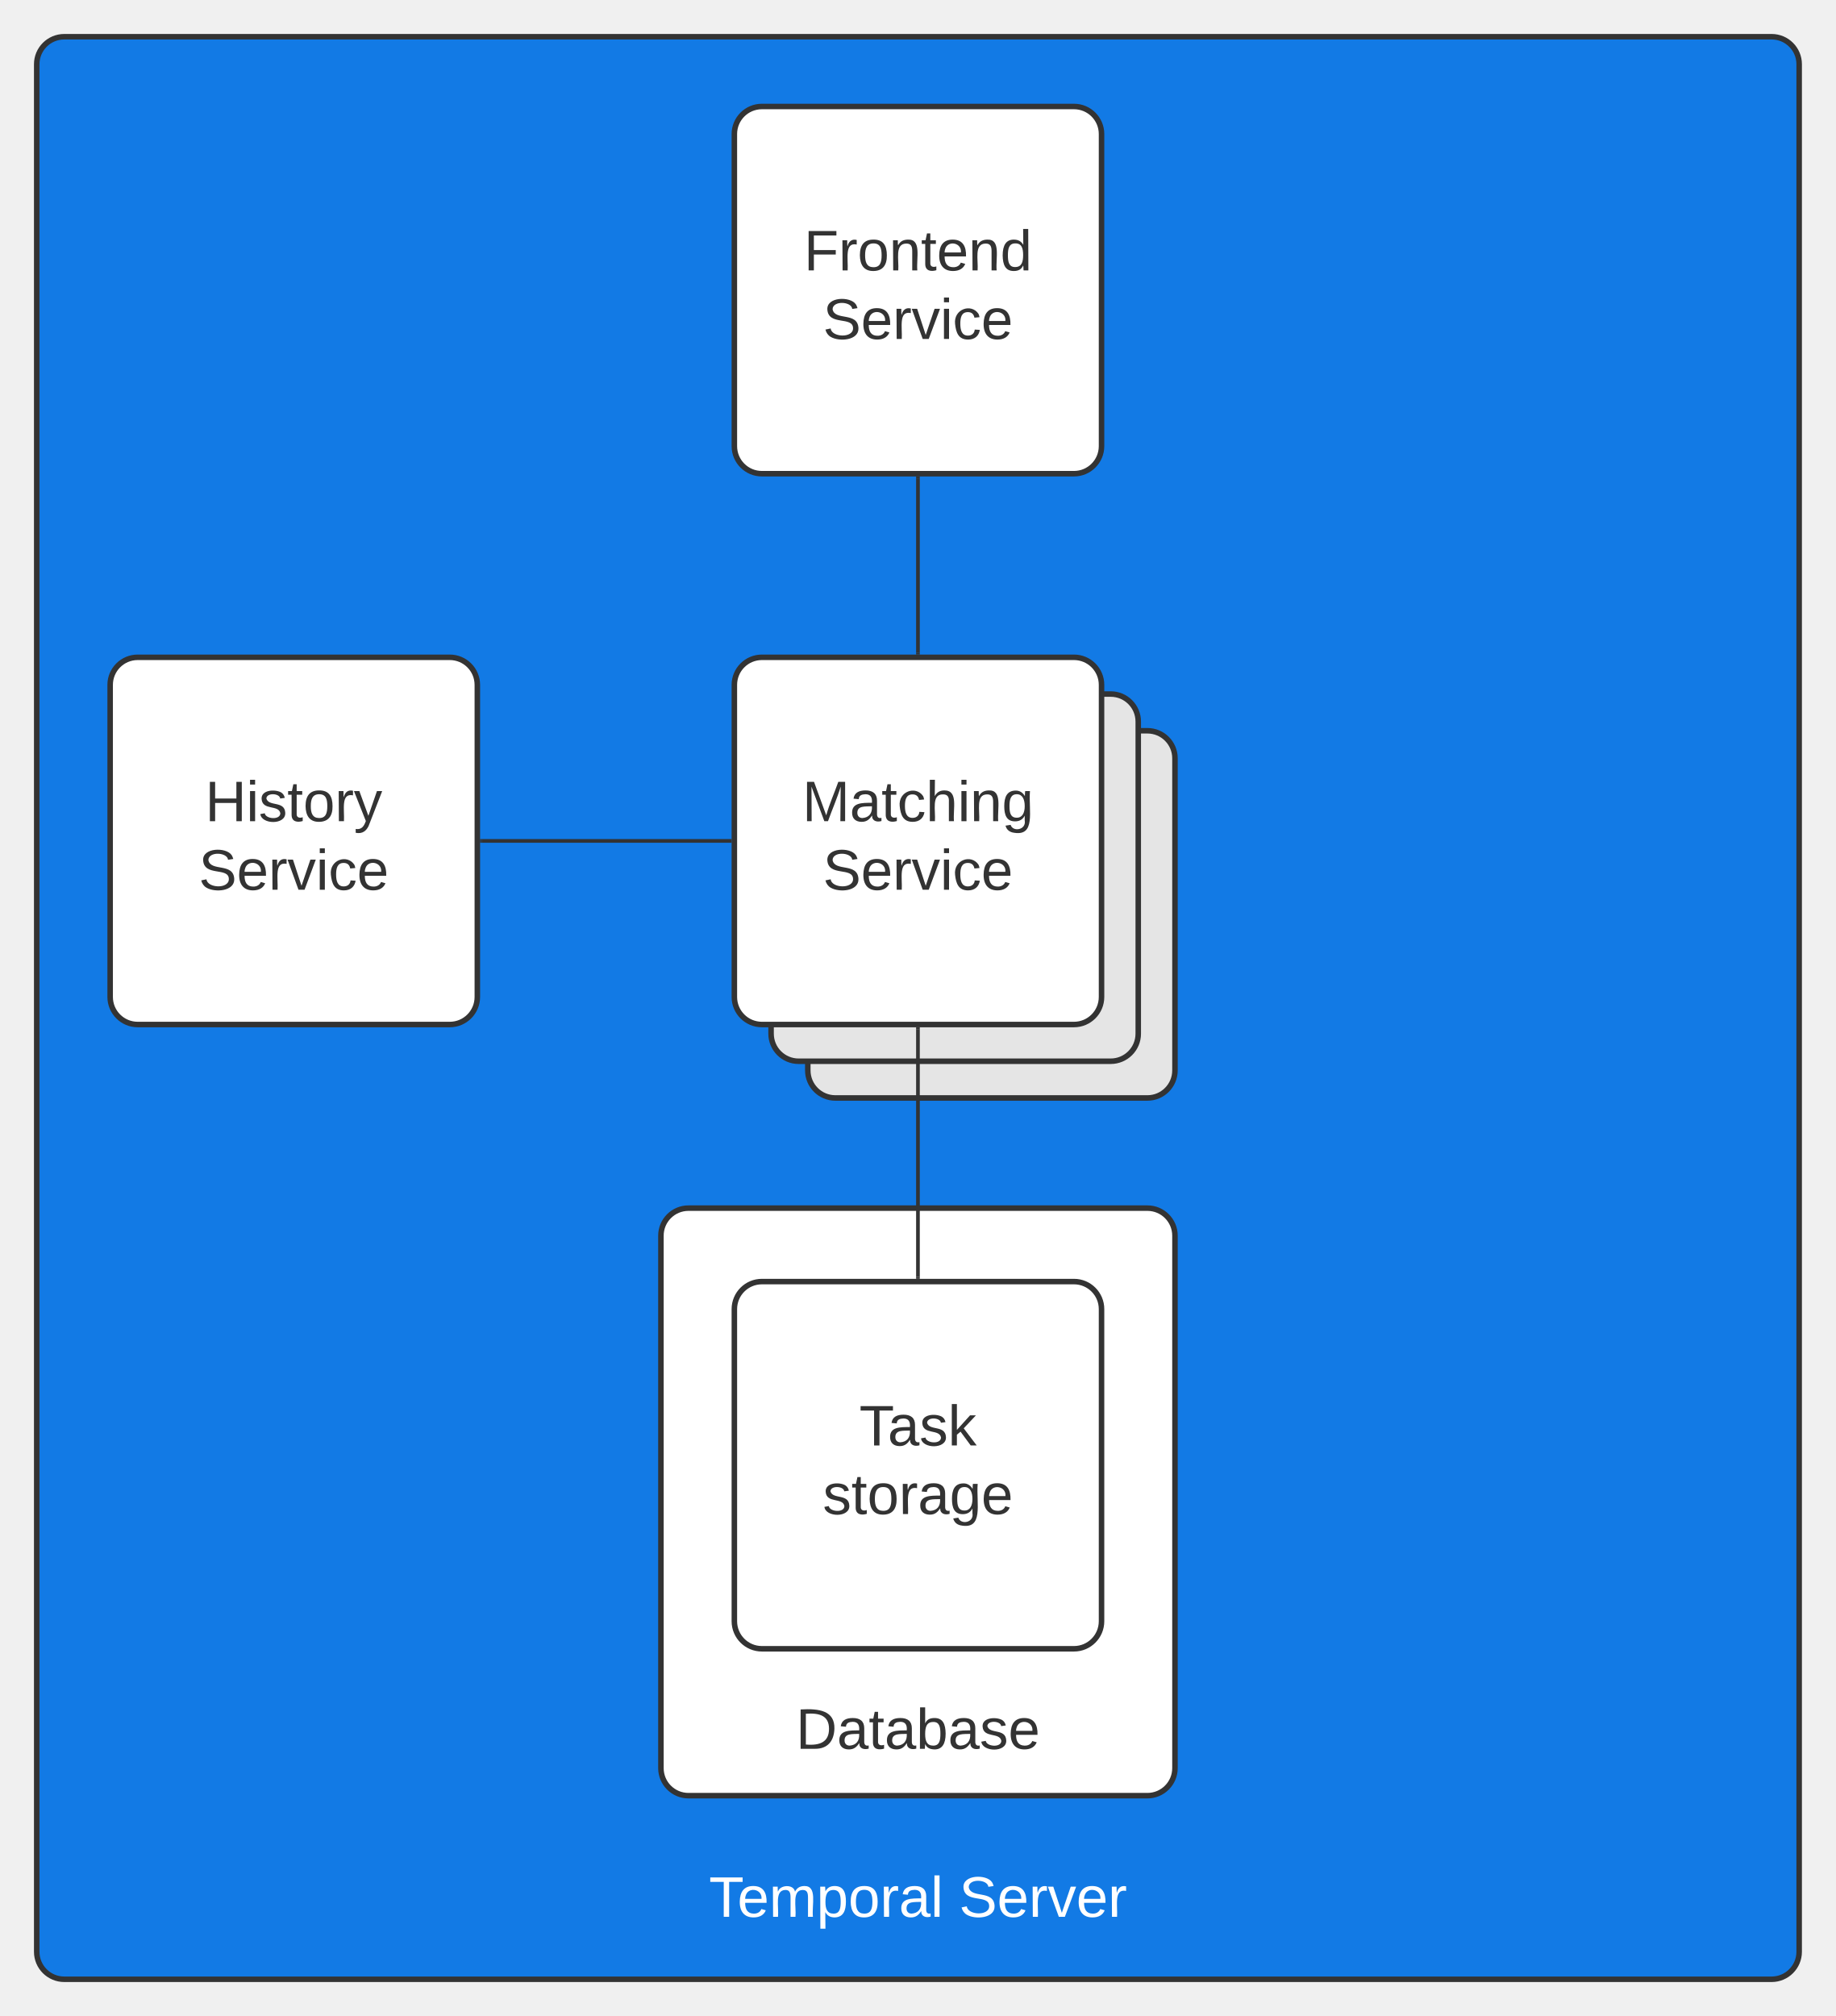
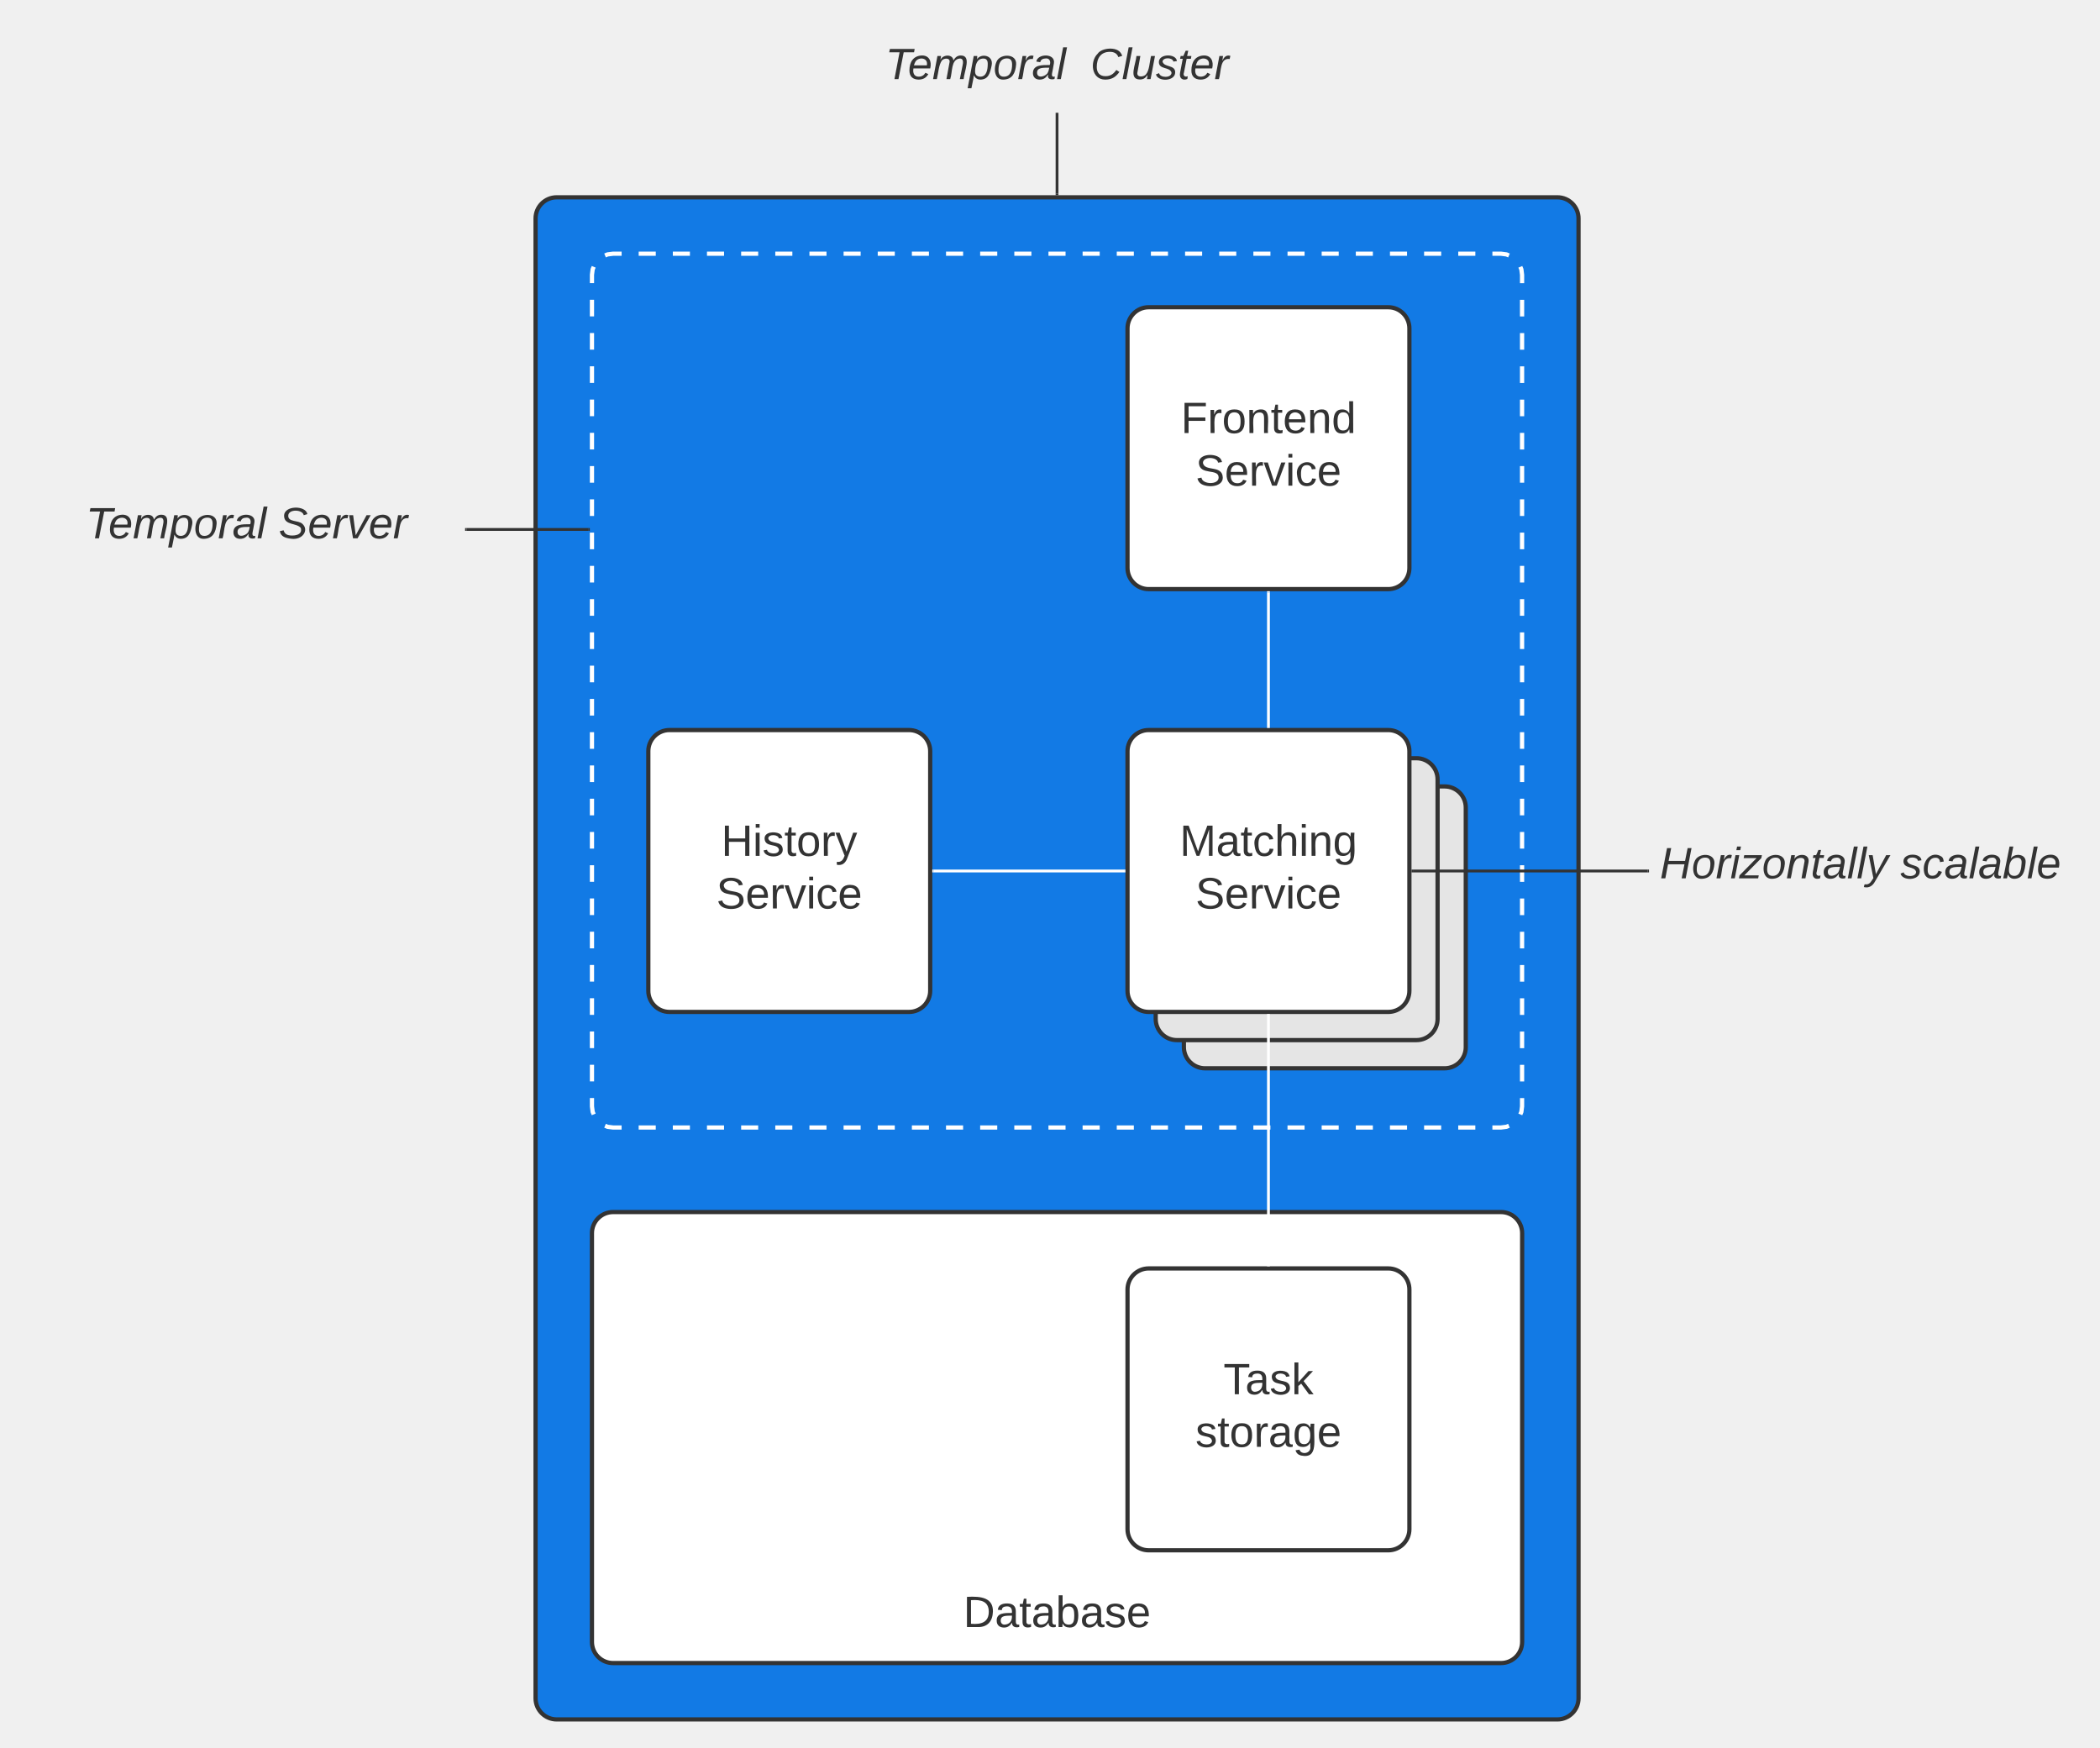
- <svg xmlns="http://www.w3.org/2000/svg" xmlns:ns1="lucid" xmlns:xlink="http://www.w3.org/1999/xlink" width="1000" height="1098">
-   <g transform="translate(-1800 -100)" ns1:page-tab-id="0_0">
-     <path d="M1820 135c0-8.28 6.72-15 15-15h930c8.28 0 15 6.72 15 15v1028c0 8.28-6.72 15-15 15h-930c-8.28 0-15-6.72-15-15z" stroke="#333" stroke-width="3" fill="#127ae5" />
-     <use xlink:href="#a" transform="matrix(1,0,0,1,1845,145) translate(341.1852 998.9685)" />
-     <use xlink:href="#b" transform="matrix(1,0,0,1,1845,145) translate(477.3827 998.9685)" />
+ <svg xmlns="http://www.w3.org/2000/svg" xmlns:ns1="lucid" xmlns:xlink="http://www.w3.org/1999/xlink" width="1490" height="1240">
+   <g transform="translate(-1400 60)" ns1:page-tab-id="0_0">
+     <path d="M1780 95c0-8.28 6.72-15 15-15h710c8.28 0 15 6.72 15 15v1050c0 8.28-6.72 15-15 15h-710c-8.28 0-15-6.72-15-15z" stroke="#333" stroke-width="3" fill="#127ae5" />
    <path d="M2200 173c0-8.28 6.72-15 15-15h170c8.28 0 15 6.72 15 15v170c0 8.28-6.72 15-15 15h-170c-8.28 0-15-6.72-15-15z" stroke="#333" stroke-width="3" fill="#fff" />
-     <use xlink:href="#c" transform="matrix(1,0,0,1,2205,163) translate(32.8642 84.26389)" />
-     <use xlink:href="#d" transform="matrix(1,0,0,1,2205,163) translate(43.23457 121.5972)" />
-     <path d="M2160 773c0-8.28 6.72-15 15-15h250c8.28 0 15 6.72 15 15v290c0 8.28-6.72 15-15 15h-250c-8.28 0-15-6.72-15-15z" stroke="#333" stroke-width="3" fill="#fff" />
-     <use xlink:href="#e" transform="matrix(1,0,0,1,2179,777) translate(54.5 275.4709)" />
+     <use xlink:href="#a" transform="matrix(1,0,0,1,2205,163) translate(32.8642 84.26389)" />
+     <use xlink:href="#b" transform="matrix(1,0,0,1,2205,163) translate(43.23457 121.5972)" />
+     <path d="M1820 815c0-8.28 6.72-15 15-15h630c8.28 0 15 6.72 15 15v290c0 8.28-6.72 15-15 15h-630c-8.28 0-15-6.72-15-15z" stroke="#333" stroke-width="3" fill="#fff" />
+     <use xlink:href="#c" transform="matrix(1,0,0,1,1839,819) translate(244.5 275.4709)" />
    <path d="M2240 513c0-8.28 6.72-15 15-15h170c8.28 0 15 6.72 15 15v170c0 8.28-6.72 15-15 15h-170c-8.28 0-15-6.72-15-15z" stroke="#333" stroke-width="3" fill="#e5e5e5" />
-     <use xlink:href="#f" transform="matrix(1,0,0,1,2245,503) translate(46.73457 84.26389)" />
-     <use xlink:href="#d" transform="matrix(1,0,0,1,2245,503) translate(43.23457 121.5972)" />
+     <use xlink:href="#d" transform="matrix(1,0,0,1,2245,503) translate(46.73457 84.26389)" />
+     <use xlink:href="#b" transform="matrix(1,0,0,1,2245,503) translate(43.23457 121.5972)" />
    <path d="M2220 493c0-8.28 6.72-15 15-15h170c8.28 0 15 6.72 15 15v170c0 8.28-6.72 15-15 15h-170c-8.28 0-15-6.72-15-15z" stroke="#333" stroke-width="3" fill="#e5e5e5" />
-     <use xlink:href="#f" transform="matrix(1,0,0,1,2225,483) translate(46.73457 84.26389)" />
-     <use xlink:href="#d" transform="matrix(1,0,0,1,2225,483) translate(43.23457 121.5972)" />
+     <use xlink:href="#d" transform="matrix(1,0,0,1,2225,483) translate(46.73457 84.26389)" />
+     <use xlink:href="#b" transform="matrix(1,0,0,1,2225,483) translate(43.23457 121.5972)" />
    <path d="M2200 473c0-8.28 6.72-15 15-15h170c8.28 0 15 6.72 15 15v170c0 8.28-6.72 15-15 15h-170c-8.28 0-15-6.72-15-15z" stroke="#333" stroke-width="3" fill="#fff" />
-     <use xlink:href="#g" transform="matrix(1,0,0,1,2205,463) translate(32 84.26389)" />
-     <use xlink:href="#h" transform="matrix(1,0,0,1,2205,463) translate(43.23457 121.5972)" />
-     <path d="M2200 813c0-8.28 6.72-15 15-15h170c8.28 0 15 6.72 15 15v170c0 8.28-6.72 15-15 15h-170c-8.28 0-15-6.72-15-15z" stroke="#333" stroke-width="3" fill="#fff" />
-     <use xlink:href="#i" transform="matrix(1,0,0,1,2205,803) translate(63.0679 84.26389)" />
-     <use xlink:href="#j" transform="matrix(1,0,0,1,2205,803) translate(43.19136 121.5972)" />
-     <path d="M2300 360.5v95" stroke="#333" stroke-width="2" fill="none" />
-     <path d="M2301 360.53h-2v-1.03h2zM2301 456.5h-2v-1.03h2z" fill="#333" />
-     <path d="M2300 660.5v135" stroke="#333" stroke-width="2" fill="none" />
-     <path d="M2301 660.53h-2v-1.03h2zM2301 796.5h-2v-1.03h2z" fill="#333" />
+     <use xlink:href="#e" transform="matrix(1,0,0,1,2205,463) translate(32 84.26389)" />
+     <use xlink:href="#f" transform="matrix(1,0,0,1,2205,463) translate(43.23457 121.5972)" />
+     <path d="M2200 855c0-8.28 6.72-15 15-15h170c8.28 0 15 6.72 15 15v170c0 8.28-6.72 15-15 15h-170c-8.28 0-15-6.72-15-15z" stroke="#333" stroke-width="3" fill="#fff" />
+     <use xlink:href="#g" transform="matrix(1,0,0,1,2205,845) translate(63.0679 84.26389)" />
+     <use xlink:href="#h" transform="matrix(1,0,0,1,2205,845) translate(43.19136 121.5972)" />
+     <path d="M1820 135c0-8.28 6.72-15 15-15h630c8.28 0 15 6.72 15 15v590c0 8.28-6.72 15-15 15h-630c-8.28 0-15-6.72-15-15z" fill-opacity="0" />
+     <path d="M1829.3 121.26l1.8-.75 3.9-.5h6.06m12.1 0h12.13m12.1 0h12.12m12.1 0h12.13m12.12 0h12.1m12.13 0h12.1m12.13 0h12.1m12.13 0h12.1m12.13 0h12.1m12.12 0h12.1m12.13 0h12.12m12.1 0h12.13m12.1 0h12.13m12.1 0h12.13m12.1 0h12.13m12.1 0h12.12m12.1 0h12.13m12.12 0h12.1m12.13 0h12.1m12.13 0h12.1m12.13 0h12.1m12.13 0h12.1m12.12 0h12.1m12.13 0h12.12m12.1 0h12.13m12.1 0h12.13m12.1 0h6.07l3.9.5 1.8.76m8.04 8.05l.75 1.8.5 3.9v5.9m0 11.8v11.8m0 11.8v11.8m0 11.8v11.8m0 11.8v11.8m0 11.8v11.8m0 11.8v11.8m0 11.8v11.8m0 11.8v11.8m0 11.8v11.8m0 11.8v11.8m0 11.8v11.8m0 11.8v11.8m0 11.8v11.8m0 11.8v11.8m0 11.8v11.8m0 11.8v11.8m0 11.8v11.8m0 11.8v11.8m0 11.8v11.8m0 11.8v11.8m0 11.8v11.8m0 11.8v11.8m0 11.8v11.8m0 11.8v11.8m0 11.8v5.9l-.5 3.9-.76 1.8m-8.05 8.04l-1.8.75-3.9.5h-6.06m-12.1 0h-12.13m-12.1 0h-12.12m-12.1 0h-12.13m-12.12 0h-12.1m-12.13 0h-12.1m-12.13 0h-12.1m-12.13 0h-12.1m-12.13 0h-12.1m-12.12 0h-12.1m-12.13 0h-12.12m-12.1 0h-12.13m-12.1 0h-12.13m-12.1 0h-12.13m-12.1 0h-12.13m-12.1 0h-12.12m-12.1 0h-12.13m-12.12 0h-12.1m-12.13 0h-12.1m-12.13 0h-12.1m-12.13 0h-12.1m-12.13 0h-12.1m-12.12 0h-12.1m-12.13 0h-12.12m-12.1 0h-12.13m-12.1 0h-12.13m-12.1 0H1835l-3.9-.5-1.8-.76m-8.04-8.05l-.75-1.8-.5-3.9v-5.9m0-11.8v-11.8m0-11.8v-11.8m0-11.8v-11.8m0-11.8v-11.8m0-11.8v-11.8m0-11.8v-11.8m0-11.8v-11.8m0-11.8v-11.8m0-11.8v-11.8m0-11.8v-11.8m0-11.8v-11.8m0-11.8v-11.8m0-11.8v-11.8m0-11.8v-11.8m0-11.8v-11.8m0-11.8v-11.8m0-11.8v-11.8m0-11.8v-11.8m0-11.8v-11.8m0-11.8v-11.8m0-11.8v-11.8m0-11.8v-11.8m0-11.8v-11.8m0-11.8v-11.8m0-11.8V135l.5-3.9.76-1.8" stroke="#fff" stroke-width="3" fill="none" />
+     <path d="M2300 360.5v95" stroke="#fff" stroke-width="2" fill="none" />
+     <path d="M2301 360.53h-2v-1.03h2zM2301 456.5h-2v-1.03h2z" fill="#fff" />
+     <path d="M2300 660.5v177" stroke="#fff" stroke-width="2" fill="none" />
+     <path d="M2301 660.53h-2v-1.03h2zM2301 838.5h-2v-1.03h2z" fill="#fff" />
    <path d="M1860 473c0-8.28 6.72-15 15-15h170c8.28 0 15 6.72 15 15v170c0 8.28-6.72 15-15 15h-170c-8.28 0-15-6.72-15-15z" stroke="#333" stroke-width="3" fill="#fff" />
+     <use xlink:href="#i" transform="matrix(1,0,0,1,1865,463) translate(46.73457 84.26389)" />
+     <use xlink:href="#j" transform="matrix(1,0,0,1,1865,463) translate(43.23457 121.5972)" />
+     <path d="M2197.5 558h-135" stroke="#fff" stroke-width="2" fill="none" />
+     <path d="M2198.5 559h-1.03v-2h1.03zM2062.53 559h-1.03v-2h1.03z" fill="#fff" />
+     <path d="M1420 279.33c0-3.3 2.7-6 6-6h298c3.3 0 6 2.7 6 6V352c0 3.3-2.7 6-6 6h-298c-3.3 0-6-2.7-6-6z" stroke="#000" stroke-opacity="0" stroke-width="3" fill="#fff" fill-opacity="0" />
+     <use xlink:href="#k" transform="matrix(1,0,0,1,1425,278.3333) translate(35.88272 43.63889)" />
+     <use xlink:href="#l" transform="matrix(1,0,0,1,1425,278.3333) translate(172.6852 43.63889)" />
+     <path d="M1731 315.67h86.5" stroke="#333" stroke-width="2" fill="none" />
+     <path d="M1731.03 316.67H1730v-2h1.03zM1818.5 316.67h-1.03v-2h1.03z" fill="#333" />
+     <path d="M1940-34c0-3.3 2.7-6 6-6h408c3.3 0 6 2.7 6 6v48c0 3.3-2.7 6-6 6h-408c-3.3 0-6-2.7-6-6z" stroke="#000" stroke-opacity="0" stroke-width="3" fill="#fff" fill-opacity="0" />
+     <use xlink:href="#m" transform="matrix(1,0,0,1,1945,-35) translate(83.14815 31.13889)" />
+     <use xlink:href="#n" transform="matrix(1,0,0,1,1945,-35) translate(228.5926 31.13889)" />
+     <path d="M2150 21v56.5" stroke="#333" stroke-width="2" fill="none" />
+     <path d="M2151 21.03h-2V20h2zM2151 78.5h-2v-1.03h2z" fill="#333" />
+     <path d="M2570 524c0-3.3 2.7-6 6-6h288c3.3 0 6 2.7 6 6v68c0 3.3-2.7 6-6 6h-288c-3.3 0-6-2.7-6-6z" stroke="#000" stroke-opacity="0" stroke-width="3" fill="#fff" fill-opacity="0" />
    <g>
-       <use xlink:href="#k" transform="matrix(1,0,0,1,1865,463) translate(46.73457 84.26389)" />
-       <use xlink:href="#l" transform="matrix(1,0,0,1,1865,463) translate(43.23457 121.5972)" />
+       <use xlink:href="#o" transform="matrix(1,0,0,1,2575,523) translate(2.709877 40.20139)" />
+       <use xlink:href="#p" transform="matrix(1,0,0,1,2575,523) translate(173.3889 40.20139)" />
    </g>
-     <path d="M2197.5 558h-135" stroke="#333" stroke-width="2" fill="none" />
-     <path d="M2198.5 559h-1.03v-2h1.03zM2062.53 559h-1.03v-2h1.03z" fill="#333" />
+     <path d="M2569 558h-166.5" stroke="#333" stroke-width="2" fill="none" />
+     <path d="M2570 559h-1.03v-2h1.03zM2402.53 559h-1.03v-2h1.03z" fill="#333" />
    <defs>
-       <path fill="#fff" d="M127-220V0H93v-220H8v-28h204v28h-85" id="m" />
-       <path fill="#fff" d="M100-194c63 0 86 42 84 106H49c0 40 14 67 53 68 26 1 43-12 49-29l28 8c-11 28-37 45-77 45C44 4 14-33 15-96c1-61 26-98 85-98zm52 81c6-60-76-77-97-28-3 7-6 17-6 28h103" id="n" />
-       <path fill="#fff" d="M210-169c-67 3-38 105-44 169h-31v-121c0-29-5-50-35-48C34-165 62-65 56 0H25l-1-190h30c1 10-1 24 2 32 10-44 99-50 107 0 11-21 27-35 58-36 85-2 47 119 55 194h-31v-121c0-29-5-49-35-48" id="o" />
-       <path fill="#fff" d="M115-194c55 1 70 41 70 98S169 2 115 4C84 4 66-9 55-30l1 105H24l-1-265h31l2 30c10-21 28-34 59-34zm-8 174c40 0 45-34 45-75s-6-73-45-74c-42 0-51 32-51 76 0 43 10 73 51 73" id="p" />
-       <path fill="#fff" d="M100-194c62-1 85 37 85 99 1 63-27 99-86 99S16-35 15-95c0-66 28-99 85-99zM99-20c44 1 53-31 53-75 0-43-8-75-51-75s-53 32-53 75 10 74 51 75" id="q" />
-       <path fill="#fff" d="M114-163C36-179 61-72 57 0H25l-1-190h30c1 12-1 29 2 39 6-27 23-49 58-41v29" id="r" />
-       <path fill="#fff" d="M141-36C126-15 110 5 73 4 37 3 15-17 15-53c-1-64 63-63 125-63 3-35-9-54-41-54-24 1-41 7-42 31l-33-3c5-37 33-52 76-52 45 0 72 20 72 64v82c-1 20 7 32 28 27v20c-31 9-61-2-59-35zM48-53c0 20 12 33 32 33 41-3 63-29 60-74-43 2-92-5-92 41" id="s" />
-       <path fill="#fff" d="M24 0v-261h32V0H24" id="t" />
+       <path fill="#333" d="M63-220v92h138v28H63V0H30v-248h175v28H63" id="q" />
+       <path fill="#333" d="M114-163C36-179 61-72 57 0H25l-1-190h30c1 12-1 29 2 39 6-27 23-49 58-41v29" id="r" />
+       <path fill="#333" d="M100-194c62-1 85 37 85 99 1 63-27 99-86 99S16-35 15-95c0-66 28-99 85-99zM99-20c44 1 53-31 53-75 0-43-8-75-51-75s-53 32-53 75 10 74 51 75" id="s" />
+       <path fill="#333" d="M117-194c89-4 53 116 60 194h-32v-121c0-31-8-49-39-48C34-167 62-67 57 0H25l-1-190h30c1 10-1 24 2 32 11-22 29-35 61-36" id="t" />
+       <path fill="#333" d="M59-47c-2 24 18 29 38 22v24C64 9 27 4 27-40v-127H5v-23h24l9-43h21v43h35v23H59v120" id="u" />
+       <path fill="#333" d="M100-194c63 0 86 42 84 106H49c0 40 14 67 53 68 26 1 43-12 49-29l28 8c-11 28-37 45-77 45C44 4 14-33 15-96c1-61 26-98 85-98zm52 81c6-60-76-77-97-28-3 7-6 17-6 28h103" id="v" />
+       <path fill="#333" d="M85-194c31 0 48 13 60 33l-1-100h32l1 261h-30c-2-10 0-23-3-31C134-8 116 4 85 4 32 4 16-35 15-94c0-66 23-100 70-100zm9 24c-40 0-46 34-46 75 0 40 6 74 45 74 42 0 51-32 51-76 0-42-9-74-50-73" id="w" />
      <g id="a">
-         <use transform="matrix(0.08641975,0,0,0.08641975,0,0)" xlink:href="#m" />
-         <use transform="matrix(0.08641975,0,0,0.08641975,15.46914,0)" xlink:href="#n" />
-         <use transform="matrix(0.08641975,0,0,0.08641975,32.75309,0)" xlink:href="#o" />
-         <use transform="matrix(0.08641975,0,0,0.08641975,58.59259,0)" xlink:href="#p" />
-         <use transform="matrix(0.08641975,0,0,0.08641975,75.87654,0)" xlink:href="#q" />
-         <use transform="matrix(0.08641975,0,0,0.08641975,93.16049,0)" xlink:href="#r" />
-         <use transform="matrix(0.08641975,0,0,0.08641975,103.4444,0)" xlink:href="#s" />
-         <use transform="matrix(0.08641975,0,0,0.08641975,120.7284,0)" xlink:href="#t" />
-       </g>
-       <path fill="#fff" d="M185-189c-5-48-123-54-124 2 14 75 158 14 163 119 3 78-121 87-175 55-17-10-28-26-33-46l33-7c5 56 141 63 141-1 0-78-155-14-162-118-5-82 145-84 179-34 5 7 8 16 11 25" id="u" />
-       <path fill="#fff" d="M108 0H70L1-190h34L89-25l56-165h34" id="v" />
+         <use transform="matrix(0.08641975,0,0,0.08641975,0,0)" xlink:href="#q" />
+         <use transform="matrix(0.08641975,0,0,0.08641975,18.92593,0)" xlink:href="#r" />
+         <use transform="matrix(0.08641975,0,0,0.08641975,29.20988,0)" xlink:href="#s" />
+         <use transform="matrix(0.08641975,0,0,0.08641975,46.49383,0)" xlink:href="#t" />
+         <use transform="matrix(0.08641975,0,0,0.08641975,63.77778,0)" xlink:href="#u" />
+         <use transform="matrix(0.08641975,0,0,0.08641975,72.41975,0)" xlink:href="#v" />
+         <use transform="matrix(0.08641975,0,0,0.08641975,89.7037,0)" xlink:href="#t" />
+         <use transform="matrix(0.08641975,0,0,0.08641975,106.9877,0)" xlink:href="#w" />
+       </g>
+       <path fill="#333" d="M185-189c-5-48-123-54-124 2 14 75 158 14 163 119 3 78-121 87-175 55-17-10-28-26-33-46l33-7c5 56 141 63 141-1 0-78-155-14-162-118-5-82 145-84 179-34 5 7 8 16 11 25" id="x" />
+       <path fill="#333" d="M108 0H70L1-190h34L89-25l56-165h34" id="y" />
+       <path fill="#333" d="M24-231v-30h32v30H24zM24 0v-190h32V0H24" id="z" />
+       <path fill="#333" d="M96-169c-40 0-48 33-48 73s9 75 48 75c24 0 41-14 43-38l32 2c-6 37-31 61-74 61-59 0-76-41-82-99-10-93 101-131 147-64 4 7 5 14 7 22l-32 3c-4-21-16-35-41-35" id="A" />
      <g id="b">
-         <use transform="matrix(0.08641975,0,0,0.08641975,0,0)" xlink:href="#u" />
-         <use transform="matrix(0.08641975,0,0,0.08641975,20.74074,0)" xlink:href="#n" />
+         <use transform="matrix(0.08641975,0,0,0.08641975,0,0)" xlink:href="#x" />
+         <use transform="matrix(0.08641975,0,0,0.08641975,20.74074,0)" xlink:href="#v" />
        <use transform="matrix(0.08641975,0,0,0.08641975,38.02469,0)" xlink:href="#r" />
-         <use transform="matrix(0.08641975,0,0,0.08641975,48.30864,0)" xlink:href="#v" />
-         <use transform="matrix(0.08641975,0,0,0.08641975,63.8642,0)" xlink:href="#n" />
-         <use transform="matrix(0.08641975,0,0,0.08641975,81.14815,0)" xlink:href="#r" />
-       </g>
-       <path fill="#333" d="M63-220v92h138v28H63V0H30v-248h175v28H63" id="w" />
-       <path fill="#333" d="M114-163C36-179 61-72 57 0H25l-1-190h30c1 12-1 29 2 39 6-27 23-49 58-41v29" id="x" />
-       <path fill="#333" d="M100-194c62-1 85 37 85 99 1 63-27 99-86 99S16-35 15-95c0-66 28-99 85-99zM99-20c44 1 53-31 53-75 0-43-8-75-51-75s-53 32-53 75 10 74 51 75" id="y" />
-       <path fill="#333" d="M117-194c89-4 53 116 60 194h-32v-121c0-31-8-49-39-48C34-167 62-67 57 0H25l-1-190h30c1 10-1 24 2 32 11-22 29-35 61-36" id="z" />
-       <path fill="#333" d="M59-47c-2 24 18 29 38 22v24C64 9 27 4 27-40v-127H5v-23h24l9-43h21v43h35v23H59v120" id="A" />
-       <path fill="#333" d="M100-194c63 0 86 42 84 106H49c0 40 14 67 53 68 26 1 43-12 49-29l28 8c-11 28-37 45-77 45C44 4 14-33 15-96c1-61 26-98 85-98zm52 81c6-60-76-77-97-28-3 7-6 17-6 28h103" id="B" />
-       <path fill="#333" d="M85-194c31 0 48 13 60 33l-1-100h32l1 261h-30c-2-10 0-23-3-31C134-8 116 4 85 4 32 4 16-35 15-94c0-66 23-100 70-100zm9 24c-40 0-46 34-46 75 0 40 6 74 45 74 42 0 51-32 51-76 0-42-9-74-50-73" id="C" />
+         <use transform="matrix(0.08641975,0,0,0.08641975,48.30864,0)" xlink:href="#y" />
+         <use transform="matrix(0.08641975,0,0,0.08641975,63.8642,0)" xlink:href="#z" />
+         <use transform="matrix(0.08641975,0,0,0.08641975,70.69136,0)" xlink:href="#A" />
+         <use transform="matrix(0.08641975,0,0,0.08641975,86.24691,0)" xlink:href="#v" />
+       </g>
+       <path fill="#333" d="M30-248c118-7 216 8 213 122C240-48 200 0 122 0H30v-248zM63-27c89 8 146-16 146-99s-60-101-146-95v194" id="B" />
+       <path fill="#333" d="M141-36C126-15 110 5 73 4 37 3 15-17 15-53c-1-64 63-63 125-63 3-35-9-54-41-54-24 1-41 7-42 31l-33-3c5-37 33-52 76-52 45 0 72 20 72 64v82c-1 20 7 32 28 27v20c-31 9-61-2-59-35zM48-53c0 20 12 33 32 33 41-3 63-29 60-74-43 2-92-5-92 41" id="C" />
+       <path fill="#333" d="M115-194c53 0 69 39 70 98 0 66-23 100-70 100C84 3 66-7 56-30L54 0H23l1-261h32v101c10-23 28-34 59-34zm-8 174c40 0 45-34 45-75 0-40-5-75-45-74-42 0-51 32-51 76 0 43 10 73 51 73" id="D" />
+       <path fill="#333" d="M135-143c-3-34-86-38-87 0 15 53 115 12 119 90S17 21 10-45l28-5c4 36 97 45 98 0-10-56-113-15-118-90-4-57 82-63 122-42 12 7 21 19 24 35" id="E" />
      <g id="c">
-         <use transform="matrix(0.08641975,0,0,0.08641975,0,0)" xlink:href="#w" />
-         <use transform="matrix(0.08641975,0,0,0.08641975,18.92593,0)" xlink:href="#x" />
-         <use transform="matrix(0.08641975,0,0,0.08641975,29.20988,0)" xlink:href="#y" />
-         <use transform="matrix(0.08641975,0,0,0.08641975,46.49383,0)" xlink:href="#z" />
-         <use transform="matrix(0.08641975,0,0,0.08641975,63.77778,0)" xlink:href="#A" />
-         <use transform="matrix(0.08641975,0,0,0.08641975,72.41975,0)" xlink:href="#B" />
-         <use transform="matrix(0.08641975,0,0,0.08641975,89.7037,0)" xlink:href="#z" />
-         <use transform="matrix(0.08641975,0,0,0.08641975,106.9877,0)" xlink:href="#C" />
-       </g>
-       <path fill="#333" d="M185-189c-5-48-123-54-124 2 14 75 158 14 163 119 3 78-121 87-175 55-17-10-28-26-33-46l33-7c5 56 141 63 141-1 0-78-155-14-162-118-5-82 145-84 179-34 5 7 8 16 11 25" id="D" />
-       <path fill="#333" d="M108 0H70L1-190h34L89-25l56-165h34" id="E" />
-       <path fill="#333" d="M24-231v-30h32v30H24zM24 0v-190h32V0H24" id="F" />
-       <path fill="#333" d="M96-169c-40 0-48 33-48 73s9 75 48 75c24 0 41-14 43-38l32 2c-6 37-31 61-74 61-59 0-76-41-82-99-10-93 101-131 147-64 4 7 5 14 7 22l-32 3c-4-21-16-35-41-35" id="G" />
+         <use transform="matrix(0.08641975,0,0,0.08641975,0,0)" xlink:href="#B" />
+         <use transform="matrix(0.08641975,0,0,0.08641975,22.38272,0)" xlink:href="#C" />
+         <use transform="matrix(0.08641975,0,0,0.08641975,39.66667,0)" xlink:href="#u" />
+         <use transform="matrix(0.08641975,0,0,0.08641975,48.30864,0)" xlink:href="#C" />
+         <use transform="matrix(0.08641975,0,0,0.08641975,65.59259,0)" xlink:href="#D" />
+         <use transform="matrix(0.08641975,0,0,0.08641975,82.87654,0)" xlink:href="#C" />
+         <use transform="matrix(0.08641975,0,0,0.08641975,100.1605,0)" xlink:href="#E" />
+         <use transform="matrix(0.08641975,0,0,0.08641975,115.716,0)" xlink:href="#v" />
+       </g>
+       <path fill="#333" d="M197 0v-115H63V0H30v-248h33v105h134v-105h34V0h-34" id="F" />
+       <path fill="#333" d="M179-190L93 31C79 59 56 82 12 73V49c39 6 53-20 64-50L1-190h34L92-34l54-156h33" id="G" />
      <g id="d">
-         <use transform="matrix(0.08641975,0,0,0.08641975,0,0)" xlink:href="#D" />
-         <use transform="matrix(0.08641975,0,0,0.08641975,20.74074,0)" xlink:href="#B" />
-         <use transform="matrix(0.08641975,0,0,0.08641975,38.02469,0)" xlink:href="#x" />
-         <use transform="matrix(0.08641975,0,0,0.08641975,48.30864,0)" xlink:href="#E" />
-         <use transform="matrix(0.08641975,0,0,0.08641975,63.8642,0)" xlink:href="#F" />
-         <use transform="matrix(0.08641975,0,0,0.08641975,70.69136,0)" xlink:href="#G" />
-         <use transform="matrix(0.08641975,0,0,0.08641975,86.24691,0)" xlink:href="#B" />
-       </g>
-       <path fill="#333" d="M30-248c118-7 216 8 213 122C240-48 200 0 122 0H30v-248zM63-27c89 8 146-16 146-99s-60-101-146-95v194" id="H" />
-       <path fill="#333" d="M141-36C126-15 110 5 73 4 37 3 15-17 15-53c-1-64 63-63 125-63 3-35-9-54-41-54-24 1-41 7-42 31l-33-3c5-37 33-52 76-52 45 0 72 20 72 64v82c-1 20 7 32 28 27v20c-31 9-61-2-59-35zM48-53c0 20 12 33 32 33 41-3 63-29 60-74-43 2-92-5-92 41" id="I" />
-       <path fill="#333" d="M115-194c53 0 69 39 70 98 0 66-23 100-70 100C84 3 66-7 56-30L54 0H23l1-261h32v101c10-23 28-34 59-34zm-8 174c40 0 45-34 45-75 0-40-5-75-45-74-42 0-51 32-51 76 0 43 10 73 51 73" id="J" />
-       <path fill="#333" d="M135-143c-3-34-86-38-87 0 15 53 115 12 119 90S17 21 10-45l28-5c4 36 97 45 98 0-10-56-113-15-118-90-4-57 82-63 122-42 12 7 21 19 24 35" id="K" />
+         <use transform="matrix(0.08641975,0,0,0.08641975,0,0)" xlink:href="#F" />
+         <use transform="matrix(0.08641975,0,0,0.08641975,22.38272,0)" xlink:href="#z" />
+         <use transform="matrix(0.08641975,0,0,0.08641975,29.20988,0)" xlink:href="#E" />
+         <use transform="matrix(0.08641975,0,0,0.08641975,44.76543,0)" xlink:href="#u" />
+         <use transform="matrix(0.08641975,0,0,0.08641975,53.40741,0)" xlink:href="#s" />
+         <use transform="matrix(0.08641975,0,0,0.08641975,70.69136,0)" xlink:href="#r" />
+         <use transform="matrix(0.08641975,0,0,0.08641975,80.97531,0)" xlink:href="#G" />
+       </g>
+       <path fill="#333" d="M240 0l2-218c-23 76-54 145-80 218h-23L58-218 59 0H30v-248h44l77 211c21-75 51-140 76-211h43V0h-30" id="H" />
+       <path fill="#333" d="M106-169C34-169 62-67 57 0H25v-261h32l-1 103c12-21 28-36 61-36 89 0 53 116 60 194h-32v-121c2-32-8-49-39-48" id="I" />
+       <path fill="#333" d="M177-190C167-65 218 103 67 71c-23-6-38-20-44-43l32-5c15 47 100 32 89-28v-30C133-14 115 1 83 1 29 1 15-40 15-95c0-56 16-97 71-98 29-1 48 16 59 35 1-10 0-23 2-32h30zM94-22c36 0 50-32 50-73 0-42-14-75-50-75-39 0-46 34-46 75s6 73 46 73" id="J" />
      <g id="e">
        <use transform="matrix(0.08641975,0,0,0.08641975,0,0)" xlink:href="#H" />
-         <use transform="matrix(0.08641975,0,0,0.08641975,22.38272,0)" xlink:href="#I" />
-         <use transform="matrix(0.08641975,0,0,0.08641975,39.66667,0)" xlink:href="#A" />
-         <use transform="matrix(0.08641975,0,0,0.08641975,48.30864,0)" xlink:href="#I" />
-         <use transform="matrix(0.08641975,0,0,0.08641975,65.59259,0)" xlink:href="#J" />
-         <use transform="matrix(0.08641975,0,0,0.08641975,82.87654,0)" xlink:href="#I" />
-         <use transform="matrix(0.08641975,0,0,0.08641975,100.1605,0)" xlink:href="#K" />
-         <use transform="matrix(0.08641975,0,0,0.08641975,115.716,0)" xlink:href="#B" />
-       </g>
-       <path fill="#333" d="M197 0v-115H63V0H30v-248h33v105h134v-105h34V0h-34" id="L" />
-       <path fill="#333" d="M179-190L93 31C79 59 56 82 12 73V49c39 6 53-20 64-50L1-190h34L92-34l54-156h33" id="M" />
+         <use transform="matrix(0.08641975,0,0,0.08641975,25.83951,0)" xlink:href="#C" />
+         <use transform="matrix(0.08641975,0,0,0.08641975,43.12346,0)" xlink:href="#u" />
+         <use transform="matrix(0.08641975,0,0,0.08641975,51.76543,0)" xlink:href="#A" />
+         <use transform="matrix(0.08641975,0,0,0.08641975,67.32099,0)" xlink:href="#I" />
+         <use transform="matrix(0.08641975,0,0,0.08641975,84.60494,0)" xlink:href="#z" />
+         <use transform="matrix(0.08641975,0,0,0.08641975,91.4321,0)" xlink:href="#t" />
+         <use transform="matrix(0.08641975,0,0,0.08641975,108.716,0)" xlink:href="#J" />
+       </g>
      <g id="f">
-         <use transform="matrix(0.08641975,0,0,0.08641975,0,0)" xlink:href="#L" />
-         <use transform="matrix(0.08641975,0,0,0.08641975,22.38272,0)" xlink:href="#F" />
-         <use transform="matrix(0.08641975,0,0,0.08641975,29.20988,0)" xlink:href="#K" />
-         <use transform="matrix(0.08641975,0,0,0.08641975,44.76543,0)" xlink:href="#A" />
-         <use transform="matrix(0.08641975,0,0,0.08641975,53.40741,0)" xlink:href="#y" />
-         <use transform="matrix(0.08641975,0,0,0.08641975,70.69136,0)" xlink:href="#x" />
-         <use transform="matrix(0.08641975,0,0,0.08641975,80.97531,0)" xlink:href="#M" />
-       </g>
-       <path fill="#333" d="M240 0l2-218c-23 76-54 145-80 218h-23L58-218 59 0H30v-248h44l77 211c21-75 51-140 76-211h43V0h-30" id="N" />
-       <path fill="#333" d="M106-169C34-169 62-67 57 0H25v-261h32l-1 103c12-21 28-36 61-36 89 0 53 116 60 194h-32v-121c2-32-8-49-39-48" id="O" />
-       <path fill="#333" d="M177-190C167-65 218 103 67 71c-23-6-38-20-44-43l32-5c15 47 100 32 89-28v-30C133-14 115 1 83 1 29 1 15-40 15-95c0-56 16-97 71-98 29-1 48 16 59 35 1-10 0-23 2-32h30zM94-22c36 0 50-32 50-73 0-42-14-75-50-75-39 0-46 34-46 75s6 73 46 73" id="P" />
+         <use transform="matrix(0.08641975,0,0,0.08641975,0,0)" xlink:href="#x" />
+         <use transform="matrix(0.08641975,0,0,0.08641975,20.74074,0)" xlink:href="#v" />
+         <use transform="matrix(0.08641975,0,0,0.08641975,38.02469,0)" xlink:href="#r" />
+         <use transform="matrix(0.08641975,0,0,0.08641975,48.30864,0)" xlink:href="#y" />
+         <use transform="matrix(0.08641975,0,0,0.08641975,63.8642,0)" xlink:href="#z" />
+         <use transform="matrix(0.08641975,0,0,0.08641975,70.69136,0)" xlink:href="#A" />
+         <use transform="matrix(0.08641975,0,0,0.08641975,86.24691,0)" xlink:href="#v" />
+       </g>
+       <path fill="#333" d="M127-220V0H93v-220H8v-28h204v28h-85" id="K" />
+       <path fill="#333" d="M143 0L79-87 56-68V0H24v-261h32v163l83-92h37l-77 82L181 0h-38" id="L" />
      <g id="g">
-         <use transform="matrix(0.08641975,0,0,0.08641975,0,0)" xlink:href="#N" />
-         <use transform="matrix(0.08641975,0,0,0.08641975,25.83951,0)" xlink:href="#I" />
-         <use transform="matrix(0.08641975,0,0,0.08641975,43.12346,0)" xlink:href="#A" />
-         <use transform="matrix(0.08641975,0,0,0.08641975,51.76543,0)" xlink:href="#G" />
-         <use transform="matrix(0.08641975,0,0,0.08641975,67.32099,0)" xlink:href="#O" />
-         <use transform="matrix(0.08641975,0,0,0.08641975,84.60494,0)" xlink:href="#F" />
-         <use transform="matrix(0.08641975,0,0,0.08641975,91.4321,0)" xlink:href="#z" />
-         <use transform="matrix(0.08641975,0,0,0.08641975,108.716,0)" xlink:href="#P" />
+         <use transform="matrix(0.08641975,0,0,0.08641975,0,0)" xlink:href="#K" />
+         <use transform="matrix(0.08641975,0,0,0.08641975,15.46914,0)" xlink:href="#C" />
+         <use transform="matrix(0.08641975,0,0,0.08641975,32.75309,0)" xlink:href="#E" />
+         <use transform="matrix(0.08641975,0,0,0.08641975,48.30864,0)" xlink:href="#L" />
      </g>
      <g id="h">
-         <use transform="matrix(0.08641975,0,0,0.08641975,0,0)" xlink:href="#D" />
-         <use transform="matrix(0.08641975,0,0,0.08641975,20.74074,0)" xlink:href="#B" />
-         <use transform="matrix(0.08641975,0,0,0.08641975,38.02469,0)" xlink:href="#x" />
-         <use transform="matrix(0.08641975,0,0,0.08641975,48.30864,0)" xlink:href="#E" />
-         <use transform="matrix(0.08641975,0,0,0.08641975,63.8642,0)" xlink:href="#F" />
-         <use transform="matrix(0.08641975,0,0,0.08641975,70.69136,0)" xlink:href="#G" />
-         <use transform="matrix(0.08641975,0,0,0.08641975,86.24691,0)" xlink:href="#B" />
-       </g>
-       <path fill="#333" d="M127-220V0H93v-220H8v-28h204v28h-85" id="Q" />
-       <path fill="#333" d="M143 0L79-87 56-68V0H24v-261h32v163l83-92h37l-77 82L181 0h-38" id="R" />
+         <use transform="matrix(0.08641975,0,0,0.08641975,0,0)" xlink:href="#E" />
+         <use transform="matrix(0.08641975,0,0,0.08641975,15.55556,0)" xlink:href="#u" />
+         <use transform="matrix(0.08641975,0,0,0.08641975,24.19753,0)" xlink:href="#s" />
+         <use transform="matrix(0.08641975,0,0,0.08641975,41.48148,0)" xlink:href="#r" />
+         <use transform="matrix(0.08641975,0,0,0.08641975,51.76543,0)" xlink:href="#C" />
+         <use transform="matrix(0.08641975,0,0,0.08641975,69.04938,0)" xlink:href="#J" />
+         <use transform="matrix(0.08641975,0,0,0.08641975,86.33333,0)" xlink:href="#v" />
+       </g>
      <g id="i">
-         <use transform="matrix(0.08641975,0,0,0.08641975,0,0)" xlink:href="#Q" />
-         <use transform="matrix(0.08641975,0,0,0.08641975,15.46914,0)" xlink:href="#I" />
-         <use transform="matrix(0.08641975,0,0,0.08641975,32.75309,0)" xlink:href="#K" />
-         <use transform="matrix(0.08641975,0,0,0.08641975,48.30864,0)" xlink:href="#R" />
+         <use transform="matrix(0.08641975,0,0,0.08641975,0,0)" xlink:href="#F" />
+         <use transform="matrix(0.08641975,0,0,0.08641975,22.38272,0)" xlink:href="#z" />
+         <use transform="matrix(0.08641975,0,0,0.08641975,29.20988,0)" xlink:href="#E" />
+         <use transform="matrix(0.08641975,0,0,0.08641975,44.76543,0)" xlink:href="#u" />
+         <use transform="matrix(0.08641975,0,0,0.08641975,53.40741,0)" xlink:href="#s" />
+         <use transform="matrix(0.08641975,0,0,0.08641975,70.69136,0)" xlink:href="#r" />
+         <use transform="matrix(0.08641975,0,0,0.08641975,80.97531,0)" xlink:href="#G" />
      </g>
      <g id="j">
-         <use transform="matrix(0.08641975,0,0,0.08641975,0,0)" xlink:href="#K" />
-         <use transform="matrix(0.08641975,0,0,0.08641975,15.55556,0)" xlink:href="#A" />
-         <use transform="matrix(0.08641975,0,0,0.08641975,24.19753,0)" xlink:href="#y" />
-         <use transform="matrix(0.08641975,0,0,0.08641975,41.48148,0)" xlink:href="#x" />
-         <use transform="matrix(0.08641975,0,0,0.08641975,51.76543,0)" xlink:href="#I" />
-         <use transform="matrix(0.08641975,0,0,0.08641975,69.04938,0)" xlink:href="#P" />
-         <use transform="matrix(0.08641975,0,0,0.08641975,86.33333,0)" xlink:href="#B" />
-       </g>
+         <use transform="matrix(0.08641975,0,0,0.08641975,0,0)" xlink:href="#x" />
+         <use transform="matrix(0.08641975,0,0,0.08641975,20.74074,0)" xlink:href="#v" />
+         <use transform="matrix(0.08641975,0,0,0.08641975,38.02469,0)" xlink:href="#r" />
+         <use transform="matrix(0.08641975,0,0,0.08641975,48.30864,0)" xlink:href="#y" />
+         <use transform="matrix(0.08641975,0,0,0.08641975,63.8642,0)" xlink:href="#z" />
+         <use transform="matrix(0.08641975,0,0,0.08641975,70.69136,0)" xlink:href="#A" />
+         <use transform="matrix(0.08641975,0,0,0.08641975,86.24691,0)" xlink:href="#v" />
+       </g>
+       <path fill="#333" d="M151-220L108 0H75l42-220H32l6-28h203l-5 28h-85" id="M" />
+       <path fill="#333" d="M111-194c62-3 86 47 72 106H45c-7 38 6 69 45 68 27-1 43-14 53-32l24 11C152-15 129 4 87 4 38 3 12-23 12-71c0-70 32-119 99-123zm44 81c14-66-71-72-95-28-4 8-8 17-11 28h106" id="N" />
+       <path fill="#333" d="M248-111c6-24 9-61-24-58-72 9-57 108-77 169h-31l26-142c3-37-50-30-64-10C52-115 50-51 37 0H6l36-190h30c-1 10-6 24-4 32 13-43 101-52 105 5 13-22 29-41 61-41 90 0 28 129 23 194h-31" id="O" />
+       <path fill="#333" d="M67-162c32-53 139-36 121 50C175-51 163 2 97 4 68 4 52-11 42-31 38 6 28 39 22 75H-9l50-265h29c-1 10 0 20-3 28zm89 36c0-26-10-43-35-43-54 0-67 50-69 103-1 29 14 45 42 46 53 0 62-58 62-106" id="P" />
+       <path fill="#333" d="M30-147c31-64 166-65 159 27C183-49 158 1 86 4 9 8 1-88 30-147zM88-20c53 0 68-48 68-100 0-31-11-51-44-50-52 1-68 46-68 97 0 32 13 53 44 53" id="Q" />
+       <path fill="#333" d="M66-151c12-25 30-51 66-40l-6 26C45-176 58-65 38 0H6l36-190h30" id="R" />
+       <path fill="#333" d="M165-48c-4 18 1 34 23 27l-3 20c-29 8-62 0-52-35h-2C116-14 99 4 63 4 30 4 8-16 8-49c0-68 71-67 138-67 10-26 0-56-31-54-26 1-42 9-47 31l-32-5c8-67 160-71 144 15-5 28-9 54-15 81zM42-50c3 52 80 24 89-6 7-12 7-24 11-38-47 1-103-4-100 44" id="S" />
+       <path fill="#333" d="M6 0l50-261h32L37 0H6" id="T" />
      <g id="k">
-         <use transform="matrix(0.08641975,0,0,0.08641975,0,0)" xlink:href="#L" />
-         <use transform="matrix(0.08641975,0,0,0.08641975,22.38272,0)" xlink:href="#F" />
-         <use transform="matrix(0.08641975,0,0,0.08641975,29.20988,0)" xlink:href="#K" />
-         <use transform="matrix(0.08641975,0,0,0.08641975,44.76543,0)" xlink:href="#A" />
-         <use transform="matrix(0.08641975,0,0,0.08641975,53.40741,0)" xlink:href="#y" />
-         <use transform="matrix(0.08641975,0,0,0.08641975,70.69136,0)" xlink:href="#x" />
-         <use transform="matrix(0.08641975,0,0,0.08641975,80.97531,0)" xlink:href="#M" />
-       </g>
+         <use transform="matrix(0.08641975,0,0,0.08641975,0,0)" xlink:href="#M" />
+         <use transform="matrix(0.08641975,0,0,0.08641975,16.07407,0)" xlink:href="#N" />
+         <use transform="matrix(0.08641975,0,0,0.08641975,33.35802,0)" xlink:href="#O" />
+         <use transform="matrix(0.08641975,0,0,0.08641975,59.19753,0)" xlink:href="#P" />
+         <use transform="matrix(0.08641975,0,0,0.08641975,76.48148,0)" xlink:href="#Q" />
+         <use transform="matrix(0.08641975,0,0,0.08641975,93.76543,0)" xlink:href="#R" />
+         <use transform="matrix(0.08641975,0,0,0.08641975,104.0494,0)" xlink:href="#S" />
+         <use transform="matrix(0.08641975,0,0,0.08641975,121.3333,0)" xlink:href="#T" />
+       </g>
+       <path fill="#333" d="M194-120c59 52 2 134-86 124-53-6-90-18-98-63l31-7c8 30 29 43 70 43 46 0 84-17 71-62-32-43-135-20-137-98-3-89 178-90 191-16l-30 9c-8-48-127-53-127 5 0 53 81 35 115 65" id="U" />
+       <path fill="#333" d="M89 0H52L20-190h33L74-25l89-165h34" id="V" />
      <g id="l">
-         <use transform="matrix(0.08641975,0,0,0.08641975,0,0)" xlink:href="#D" />
-         <use transform="matrix(0.08641975,0,0,0.08641975,20.74074,0)" xlink:href="#B" />
-         <use transform="matrix(0.08641975,0,0,0.08641975,38.02469,0)" xlink:href="#x" />
-         <use transform="matrix(0.08641975,0,0,0.08641975,48.30864,0)" xlink:href="#E" />
-         <use transform="matrix(0.08641975,0,0,0.08641975,63.8642,0)" xlink:href="#F" />
-         <use transform="matrix(0.08641975,0,0,0.08641975,70.69136,0)" xlink:href="#G" />
-         <use transform="matrix(0.08641975,0,0,0.08641975,86.24691,0)" xlink:href="#B" />
+         <use transform="matrix(0.08641975,0,0,0.08641975,0,0)" xlink:href="#U" />
+         <use transform="matrix(0.08641975,0,0,0.08641975,20.74074,0)" xlink:href="#N" />
+         <use transform="matrix(0.08641975,0,0,0.08641975,38.02469,0)" xlink:href="#R" />
+         <use transform="matrix(0.08641975,0,0,0.08641975,48.30864,0)" xlink:href="#V" />
+         <use transform="matrix(0.08641975,0,0,0.08641975,63.8642,0)" xlink:href="#N" />
+         <use transform="matrix(0.08641975,0,0,0.08641975,81.14815,0)" xlink:href="#R" />
+       </g>
+       <g id="m">
+         <use transform="matrix(0.08641975,0,0,0.08641975,0,0)" xlink:href="#M" />
+         <use transform="matrix(0.08641975,0,0,0.08641975,16.07407,0)" xlink:href="#N" />
+         <use transform="matrix(0.08641975,0,0,0.08641975,33.35802,0)" xlink:href="#O" />
+         <use transform="matrix(0.08641975,0,0,0.08641975,59.19753,0)" xlink:href="#P" />
+         <use transform="matrix(0.08641975,0,0,0.08641975,76.48148,0)" xlink:href="#Q" />
+         <use transform="matrix(0.08641975,0,0,0.08641975,93.76543,0)" xlink:href="#R" />
+         <use transform="matrix(0.08641975,0,0,0.08641975,104.0494,0)" xlink:href="#S" />
+         <use transform="matrix(0.08641975,0,0,0.08641975,121.3333,0)" xlink:href="#T" />
+       </g>
+       <path fill="#333" d="M125-24c46 0 70-25 89-51l25 16C214-24 183 4 123 4 8 4-5-146 60-208c32-50 158-61 191-5 5 7 9 14 11 22l-32 10c-9-28-33-43-69-43-74 0-108 51-108 125 0 46 24 75 72 75" id="W" />
+       <path fill="#333" d="M67 3c-93-2-31-127-26-193h32L48-50c-3 39 53 32 70 12 30-34 30-101 43-152h32L157 0h-30c1-10 6-24 4-33-14 20-29 37-64 36" id="X" />
+       <path fill="#333" d="M55-144c13 50 104 24 104 88C159 21 15 23 1-39l26-10c6 40 102 42 102-4-13-50-104-23-104-87 0-71 143-71 148-8l-29 4c-5-35-85-37-89 0" id="Y" />
+       <path fill="#333" d="M51-54c-9 22 5 41 31 30L79-1C43 14 10-4 19-52l22-115H19l5-23h22l19-43h21l-9 43h35l-4 23H73" id="Z" />
+       <g id="n">
+         <use transform="matrix(0.08641975,0,0,0.08641975,0,0)" xlink:href="#W" />
+         <use transform="matrix(0.08641975,0,0,0.08641975,22.38272,0)" xlink:href="#T" />
+         <use transform="matrix(0.08641975,0,0,0.08641975,29.20988,0)" xlink:href="#X" />
+         <use transform="matrix(0.08641975,0,0,0.08641975,46.49383,0)" xlink:href="#Y" />
+         <use transform="matrix(0.08641975,0,0,0.08641975,62.04938,0)" xlink:href="#Z" />
+         <use transform="matrix(0.08641975,0,0,0.08641975,70.69136,0)" xlink:href="#N" />
+         <use transform="matrix(0.08641975,0,0,0.08641975,87.97531,0)" xlink:href="#R" />
+       </g>
+       <path fill="#333" d="M179 0l23-115H67L45 0H11l48-248h34L72-143h135l21-105h32L212 0h-33" id="aa" />
+       <path fill="#333" d="M50-231l6-30h32l-6 30H50zM6 0l37-190h31L37 0H6" id="ab" />
+       <path fill="#333" d="M-8 0l5-24 140-142H31l5-24h145l-5 24L36-24h119l-5 24H-8" id="ac" />
+       <path fill="#333" d="M67-158c22-48 132-52 116 29L158 0h-32l25-140c3-38-53-32-70-12C52-117 51-52 38 0H6l36-190h30" id="ad" />
+       <path fill="#333" d="M198-190L69 30C53 58 25 83-20 72c4-11-1-27 19-22 33-1 43-29 59-52L20-190h32L79-34l84-156h35" id="ae" />
+       <g id="o">
+         <use transform="matrix(0.08641975,0,0,0.08641975,0,0)" xlink:href="#aa" />
+         <use transform="matrix(0.08641975,0,0,0.08641975,22.38272,0)" xlink:href="#Q" />
+         <use transform="matrix(0.08641975,0,0,0.08641975,39.66667,0)" xlink:href="#R" />
+         <use transform="matrix(0.08641975,0,0,0.08641975,49.95062,0)" xlink:href="#ab" />
+         <use transform="matrix(0.08641975,0,0,0.08641975,56.77778,0)" xlink:href="#ac" />
+         <use transform="matrix(0.08641975,0,0,0.08641975,72.33333,0)" xlink:href="#Q" />
+         <use transform="matrix(0.08641975,0,0,0.08641975,89.61728,0)" xlink:href="#ad" />
+         <use transform="matrix(0.08641975,0,0,0.08641975,106.9012,0)" xlink:href="#Z" />
+         <use transform="matrix(0.08641975,0,0,0.08641975,115.5432,0)" xlink:href="#S" />
+         <use transform="matrix(0.08641975,0,0,0.08641975,132.8272,0)" xlink:href="#T" />
+         <use transform="matrix(0.08641975,0,0,0.08641975,139.6543,0)" xlink:href="#T" />
+         <use transform="matrix(0.08641975,0,0,0.08641975,146.4815,0)" xlink:href="#ae" />
+       </g>
+       <path fill="#333" d="M44-68c0 29 11 47 38 47 30 0 42-19 51-41l28 9C148-21 126 4 82 4 31 4 10-29 12-85c3-77 74-140 146-93 12 8 15 23 18 40l-31 5c-1-22-13-36-36-36-52 0-65 49-65 101" id="af" />
+       <path fill="#333" d="M68-162c25-46 127-43 121 31C183-60 169 1 98 4 69 5 53-11 43-31L36 0H5l52-261h31zm88 36c2-27-9-43-34-43-55 0-70 51-70 103 0 29 15 45 43 46 52 0 58-58 61-106" id="ag" />
+       <g id="p">
+         <use transform="matrix(0.08641975,0,0,0.08641975,0,0)" xlink:href="#Y" />
+         <use transform="matrix(0.08641975,0,0,0.08641975,15.55556,0)" xlink:href="#af" />
+         <use transform="matrix(0.08641975,0,0,0.08641975,31.11111,0)" xlink:href="#S" />
+         <use transform="matrix(0.08641975,0,0,0.08641975,48.39506,0)" xlink:href="#T" />
+         <use transform="matrix(0.08641975,0,0,0.08641975,55.22222,0)" xlink:href="#S" />
+         <use transform="matrix(0.08641975,0,0,0.08641975,72.50617,0)" xlink:href="#ag" />
+         <use transform="matrix(0.08641975,0,0,0.08641975,89.79012,0)" xlink:href="#T" />
+         <use transform="matrix(0.08641975,0,0,0.08641975,96.61728,0)" xlink:href="#N" />
      </g>
    </defs>
  </g>
</svg>
